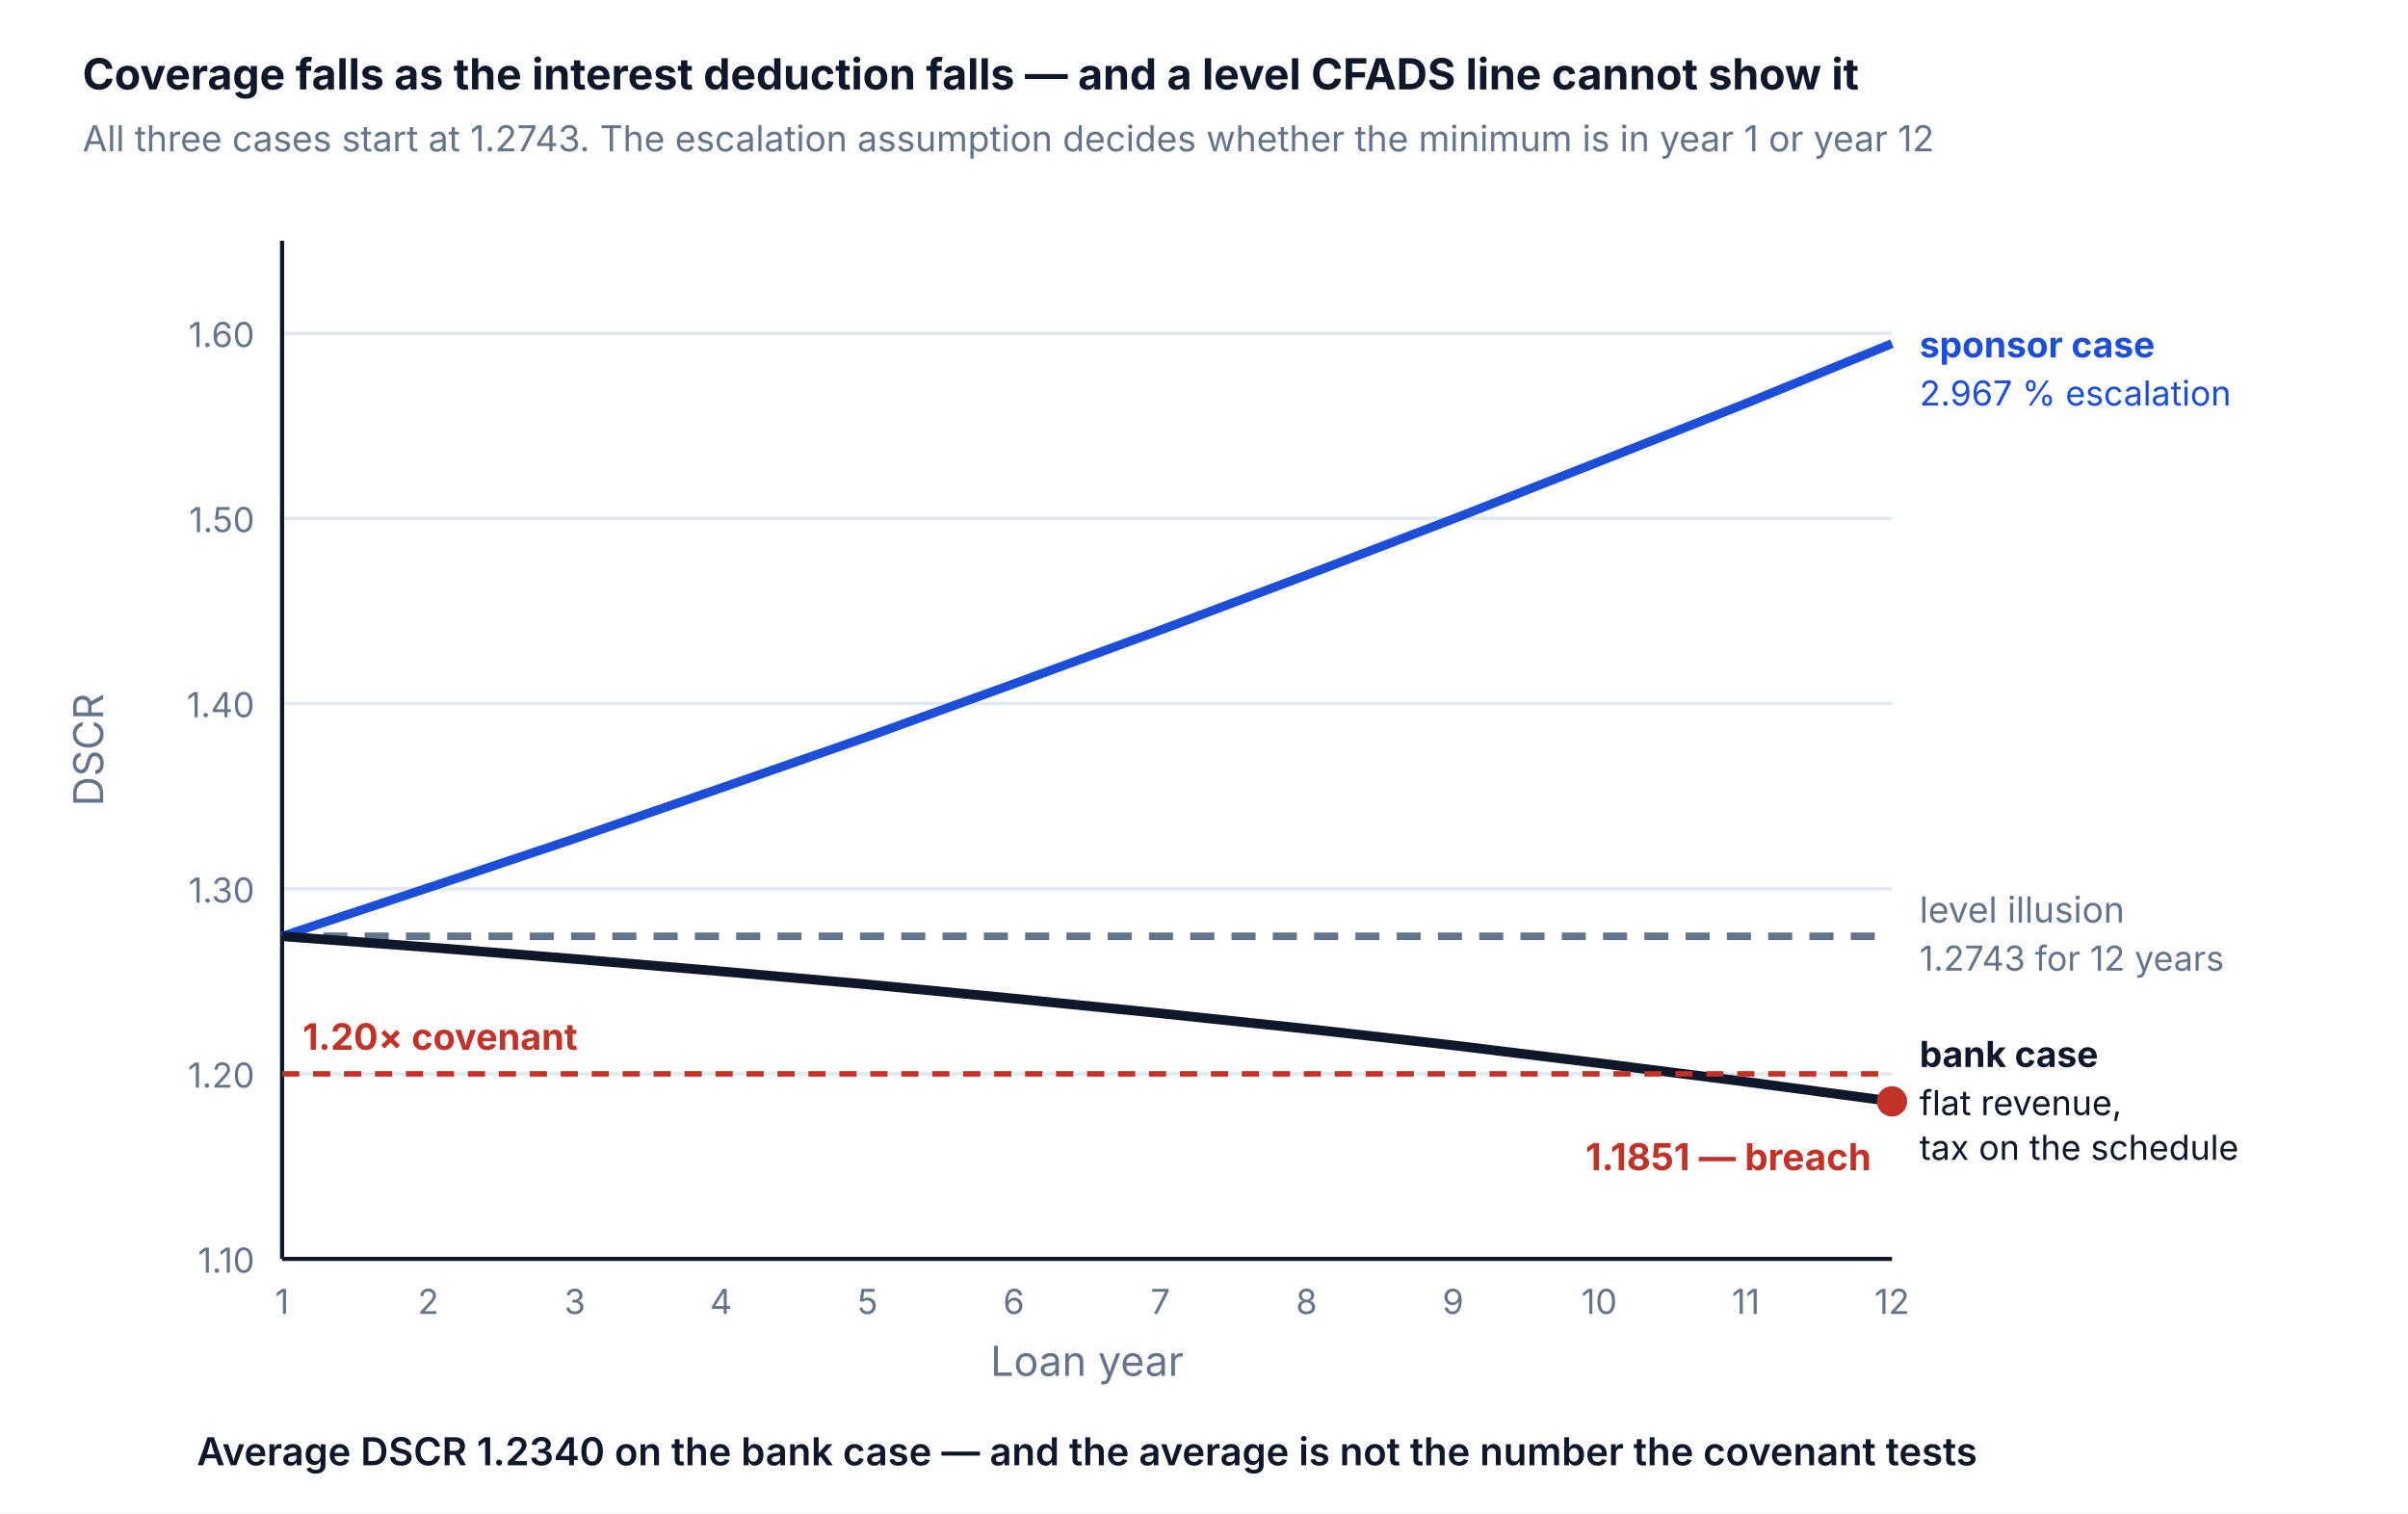
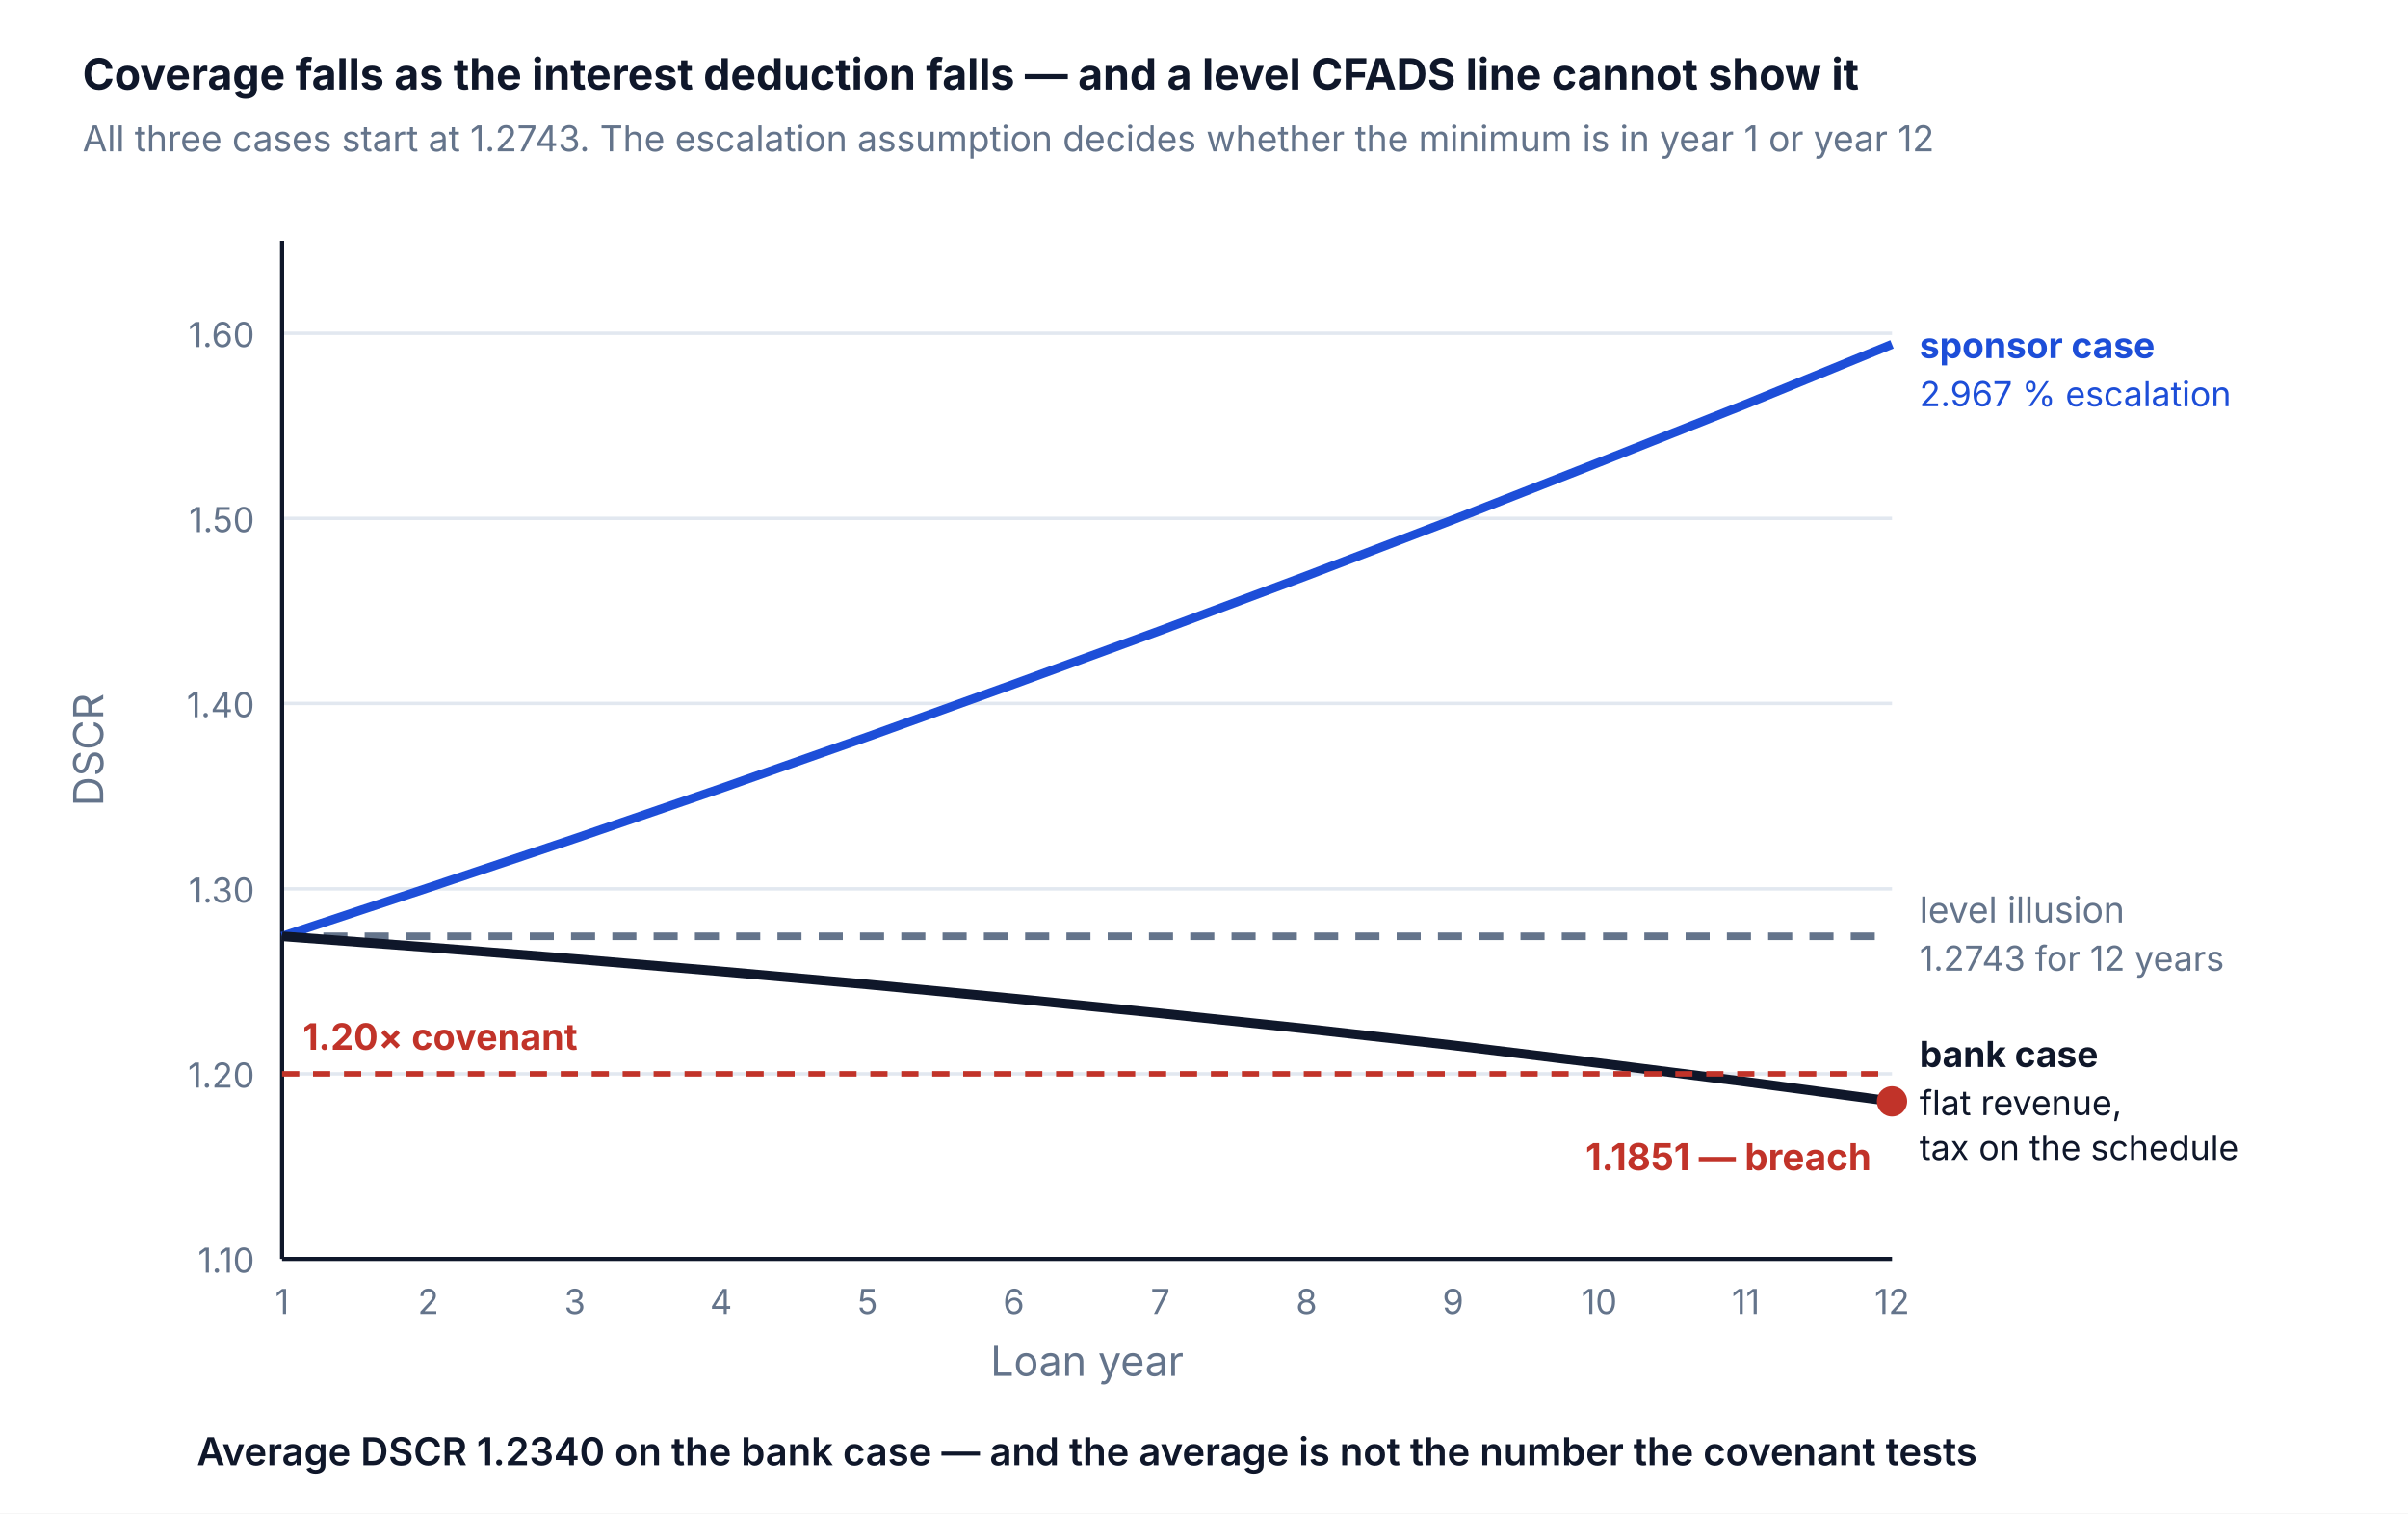
<svg xmlns="http://www.w3.org/2000/svg" viewBox="0 0 700 440" font-family="Inter, Helvetica, Arial, sans-serif">
  <rect width="700" height="440" fill="white" />
  <line x1="82" y1="366.0" x2="550" y2="366.0" stroke="#E2E8F0" />
  <text x="74" y="370.0" font-size="10" fill="#64748B" text-anchor="end">1.10</text>
  <line x1="82" y1="312.2" x2="550" y2="312.2" stroke="#E2E8F0" />
  <text x="74" y="316.2" font-size="10" fill="#64748B" text-anchor="end">1.20</text>
  <line x1="82" y1="258.4" x2="550" y2="258.4" stroke="#E2E8F0" />
  <text x="74" y="262.4" font-size="10" fill="#64748B" text-anchor="end">1.30</text>
  <line x1="82" y1="204.5" x2="550" y2="204.5" stroke="#E2E8F0" />
  <text x="74" y="208.5" font-size="10" fill="#64748B" text-anchor="end">1.40</text>
  <line x1="82" y1="150.7" x2="550" y2="150.7" stroke="#E2E8F0" />
  <text x="74" y="154.7" font-size="10" fill="#64748B" text-anchor="end">1.50</text>
  <line x1="82" y1="96.9" x2="550" y2="96.9" stroke="#E2E8F0" />
  <text x="74" y="100.9" font-size="10" fill="#64748B" text-anchor="end">1.60</text>
  <text x="82.0" y="382" font-size="10" fill="#64748B" text-anchor="middle">1</text>
  <text x="124.5" y="382" font-size="10" fill="#64748B" text-anchor="middle">2</text>
  <text x="167.1" y="382" font-size="10" fill="#64748B" text-anchor="middle">3</text>
  <text x="209.6" y="382" font-size="10" fill="#64748B" text-anchor="middle">4</text>
  <text x="252.2" y="382" font-size="10" fill="#64748B" text-anchor="middle">5</text>
  <text x="294.7" y="382" font-size="10" fill="#64748B" text-anchor="middle">6</text>
  <text x="337.3" y="382" font-size="10" fill="#64748B" text-anchor="middle">7</text>
  <text x="379.8" y="382" font-size="10" fill="#64748B" text-anchor="middle">8</text>
  <text x="422.4" y="382" font-size="10" fill="#64748B" text-anchor="middle">9</text>
  <text x="464.9" y="382" font-size="10" fill="#64748B" text-anchor="middle">10</text>
  <text x="507.5" y="382" font-size="10" fill="#64748B" text-anchor="middle">11</text>
  <text x="550.0" y="382" font-size="10" fill="#64748B" text-anchor="middle">12</text>
  <line x1="82" y1="366" x2="550" y2="366" stroke="#0F172A" stroke-width="1.2" />
  <line x1="82" y1="70" x2="82" y2="366" stroke="#0F172A" stroke-width="1.2" />
  <text x="316.0" y="400" font-size="12" fill="#64748B" text-anchor="middle">Loan year</text>
  <text x="30" y="218.0" font-size="12" fill="#64748B" text-anchor="middle" transform="rotate(-90 30 218.0)">DSCR</text>
  <line x1="82.0" y1="272.2" x2="550.0" y2="272.2" stroke="#64748B" stroke-width="2.2" stroke-dasharray="7 5" />
-   <polyline points="82.0,272.2 124.5,258.1 167.1,243.8 209.6,229.1 252.2,214.2 294.7,198.8 337.3,183.2 379.8,167.2 422.4,150.9 464.9,134.2 507.5,117.3 550.0,99.9" fill="none" stroke="#1D4ED8" stroke-width="2.6" />
+   <polyline points="82.0,272.2 124.5,258.1 167.1,243.8 209.6,229.2 252.2,214.2 294.7,198.9 337.3,183.3 379.8,167.4 422.4,151.1 464.9,134.4 507.5,117.5 550.0,100.1" fill="none" stroke="#1D4ED8" stroke-width="2.6" />
  <polyline points="82.0,272.2 124.5,275.4 167.1,278.8 209.6,282.4 252.2,286.2 294.7,290.3 337.3,294.6 379.8,299.1 422.4,303.9 464.9,309.1 507.5,314.5 550.0,320.2" fill="none" stroke="#0F172A" stroke-width="2.8" />
  <line x1="82" y1="312.2" x2="550" y2="312.2" stroke="#C13329" stroke-width="1.6" stroke-dasharray="5 4" />
  <text x="88" y="305.2" font-size="10.6" font-weight="700" fill="#C13329">1.20× covenant</text>
  <circle cx="550.0" cy="320.2" r="4.4" fill="#C13329" />
  <text x="544.0" y="340.2" font-size="10.8" font-weight="700" fill="#C13329" text-anchor="end">1.1851 — breach</text>
-   <text x="558" y="103.9" font-size="10.4" font-weight="700" fill="#1D4ED8">sponsor case</text>
-   <text x="558" y="117.9" font-size="10" fill="#1D4ED8">2.967 % escalation</text>
+   <text x="558" y="104.1" font-size="10.4" font-weight="700" fill="#1D4ED8">sponsor case</text>
+   <text x="558" y="118.1" font-size="10" fill="#1D4ED8">2.967 % escalation</text>
  <text x="558" y="268.2" font-size="10.4" fill="#64748B">level illusion</text>
  <text x="558" y="282.2" font-size="10" fill="#64748B">1.2743 for 12 years</text>
  <text x="558" y="310.2" font-size="10.4" font-weight="700" fill="#0F172A">bank case</text>
  <text x="558" y="324.2" font-size="10" fill="#0F172A">flat revenue,</text>
  <text x="558" y="337.2" font-size="10" fill="#0F172A">tax on the schedule</text>
  <text x="24" y="26" font-size="12.5" font-weight="700" fill="#0F172A">Coverage falls as the interest deduction falls — and a level CFADS line cannot show it</text>
  <text x="24" y="44" font-size="10.4" fill="#64748B">All three cases start at 1.2743. The escalation assumption decides whether the minimum is in year 1 or year 12</text>
  <text x="316.0" y="426" font-size="11.2" font-weight="600" fill="#0F172A" text-anchor="middle">Average DSCR 1.2340 on the bank case — and the average is not the number the covenant tests</text>
</svg>
